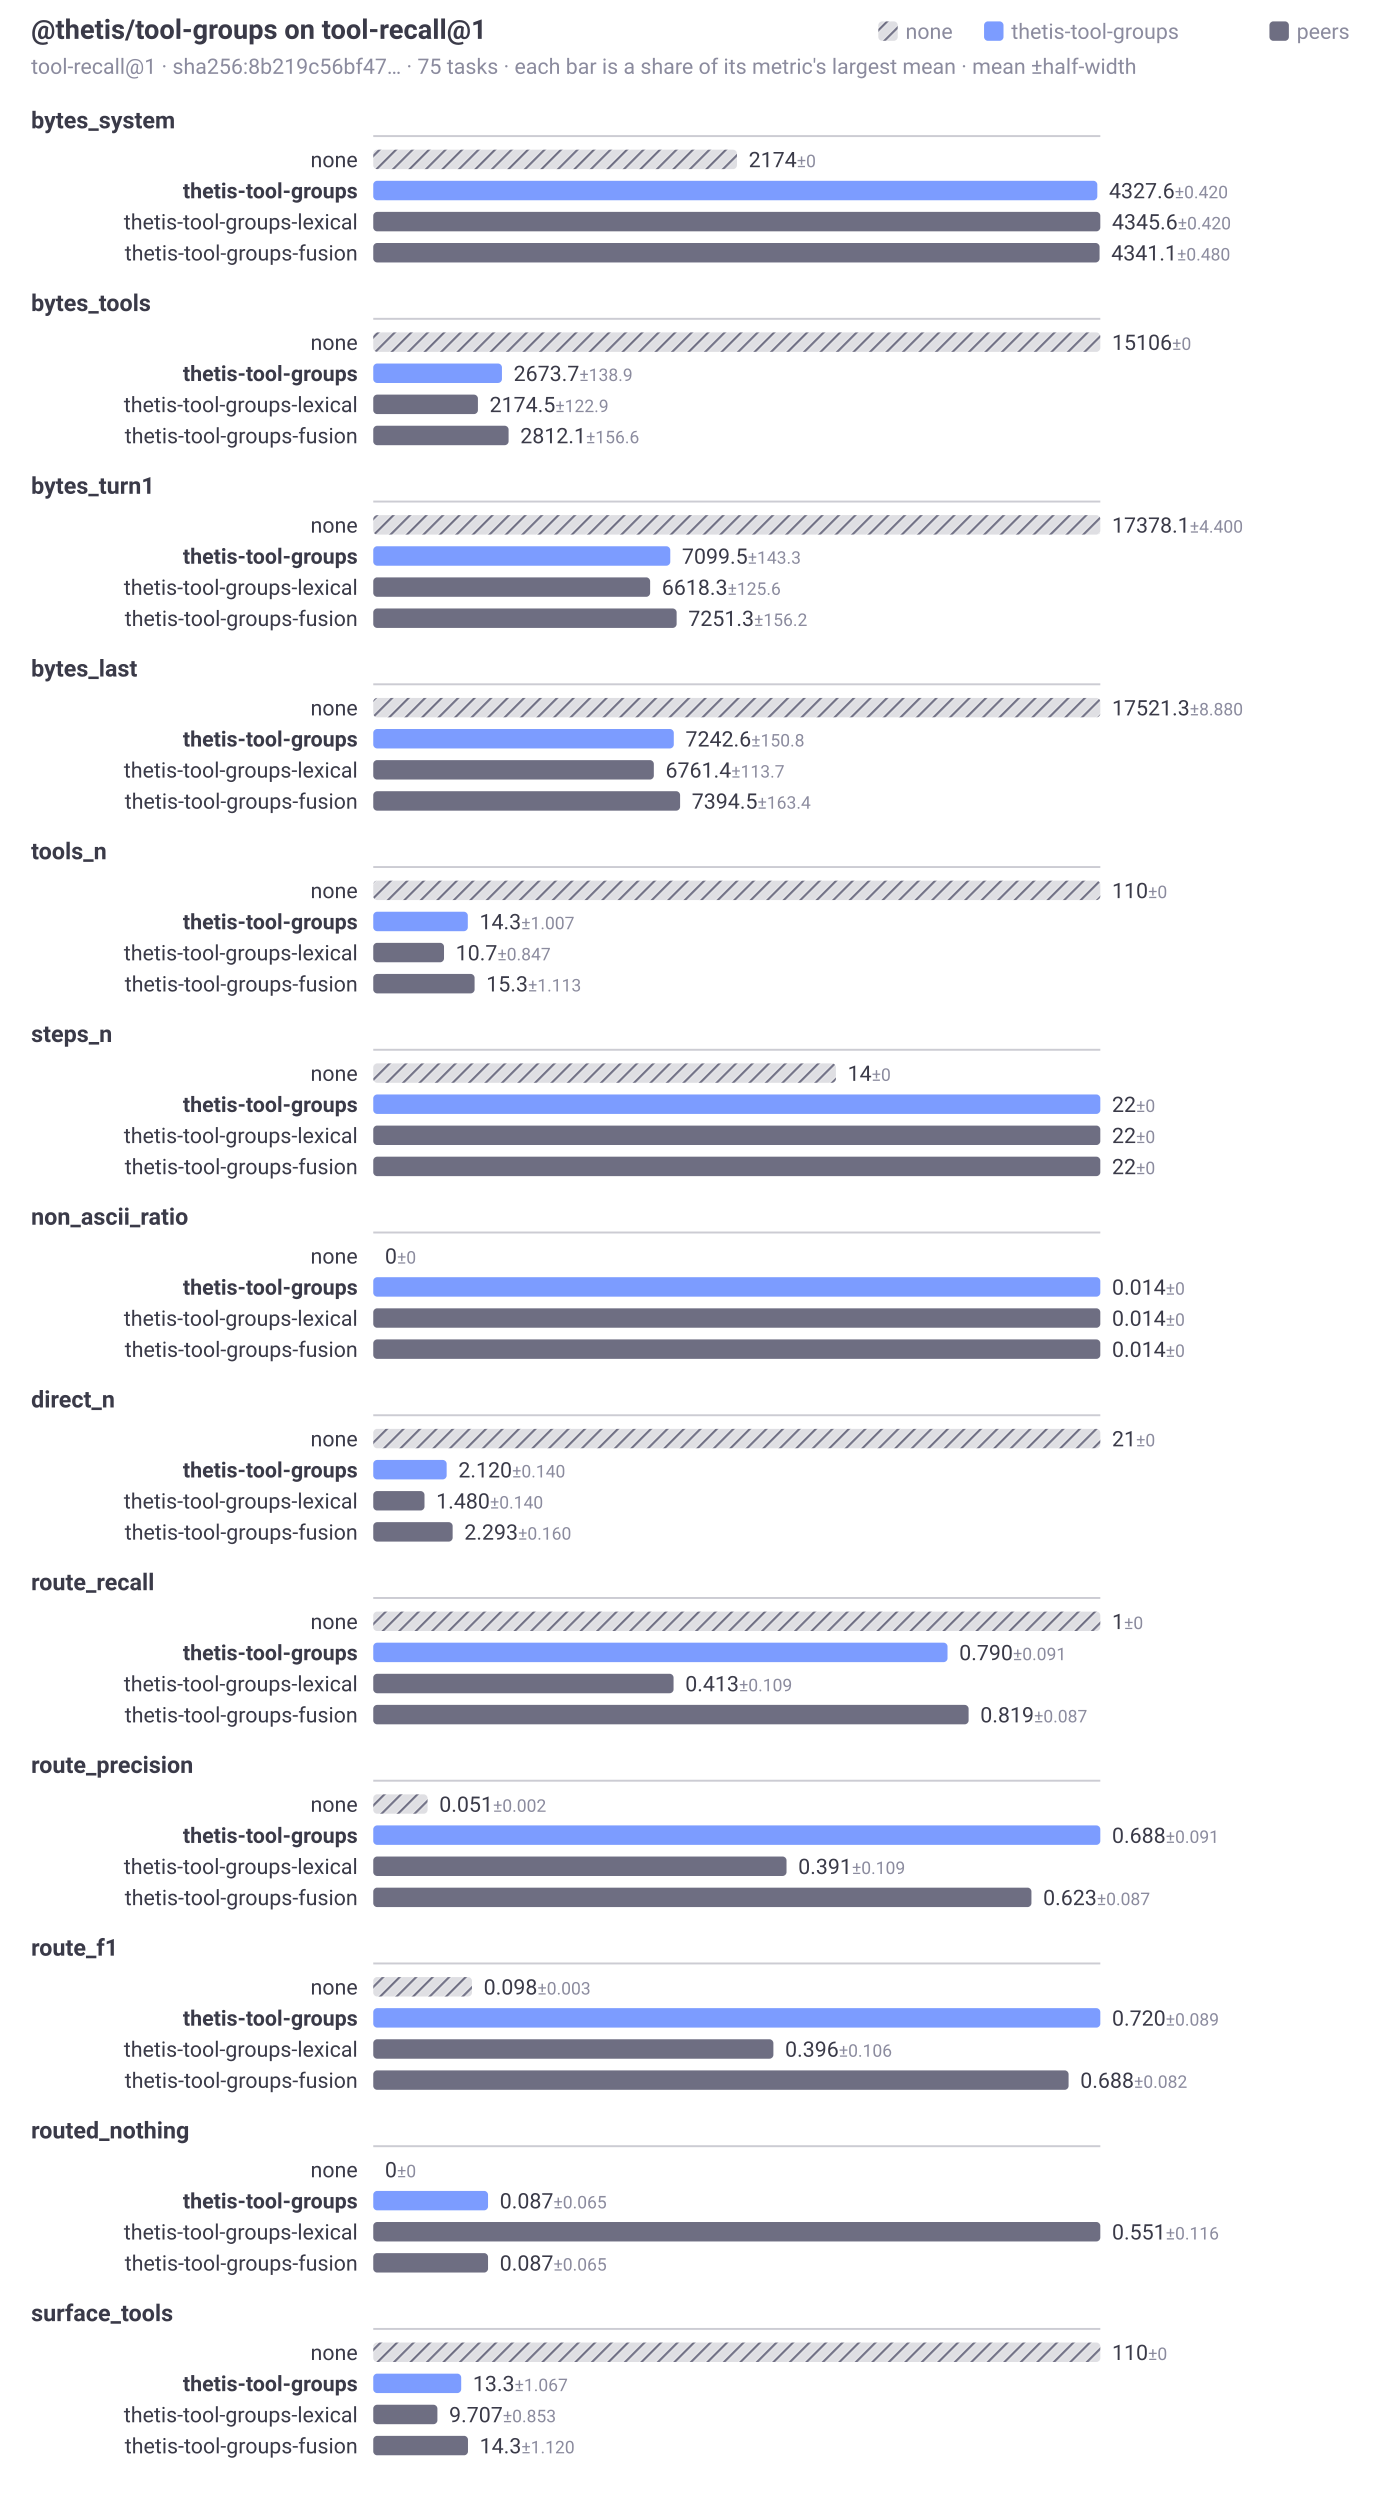
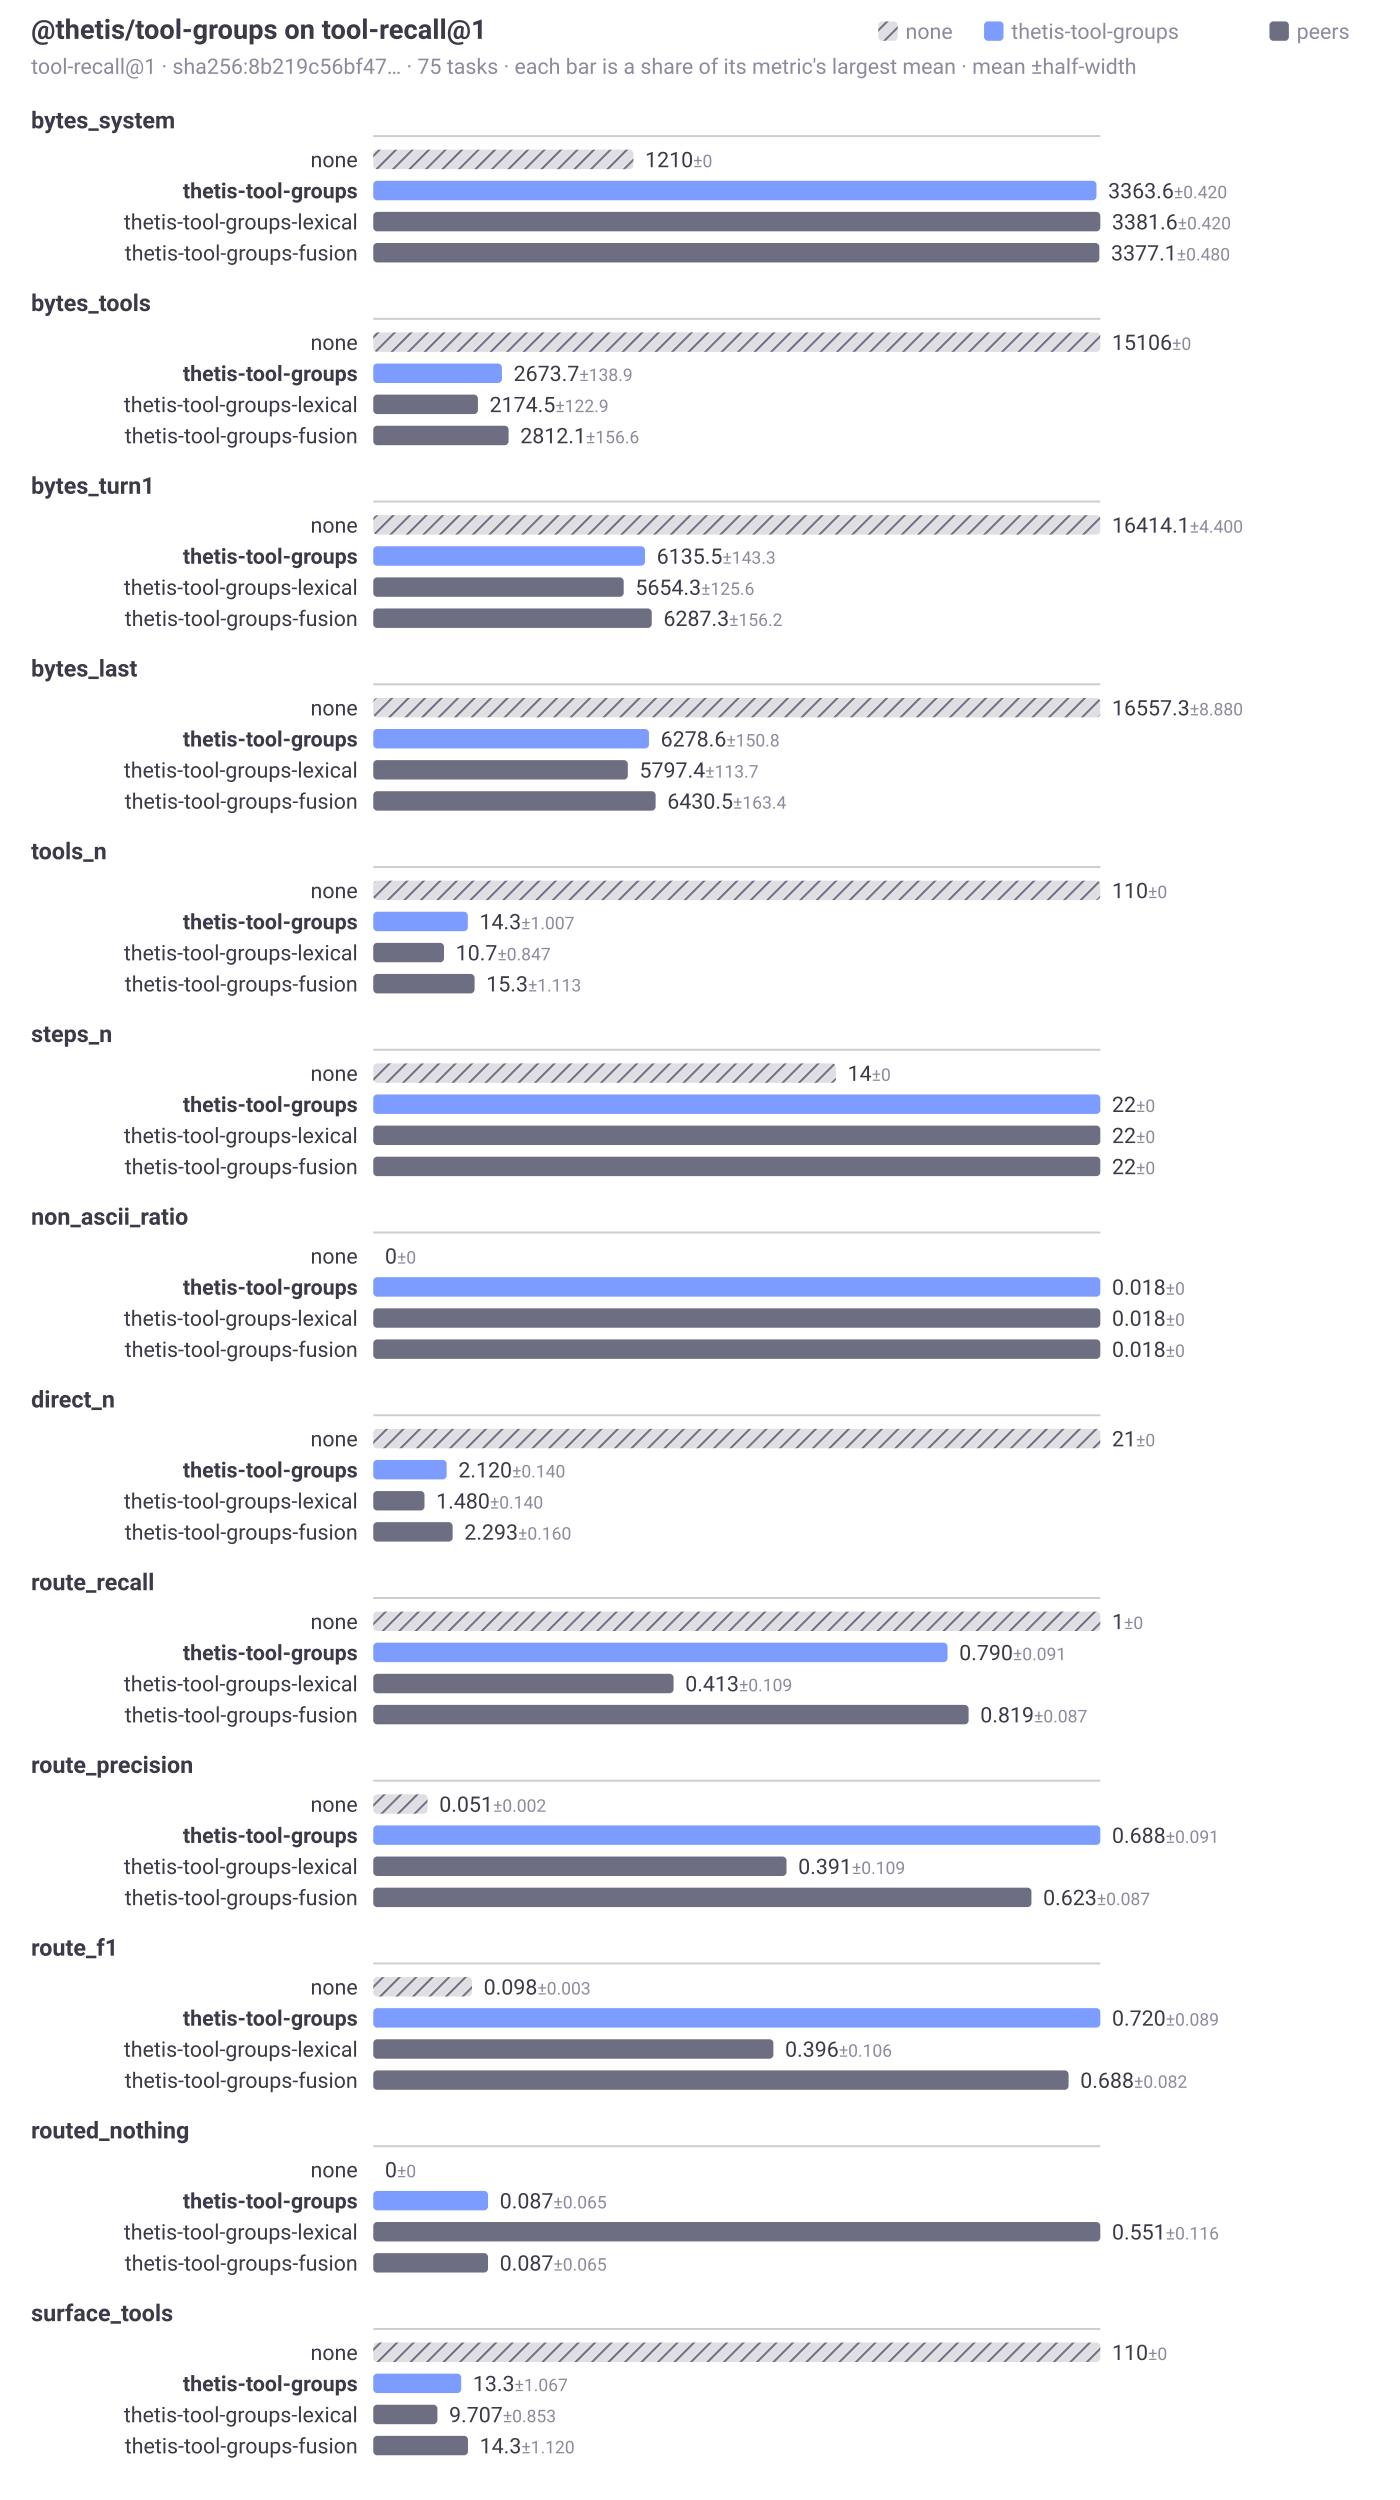
<svg xmlns="http://www.w3.org/2000/svg" width="720" height="1286" viewBox="0 0 720 1286" role="img" aria-labelledby="t d" font-family="system-ui, -apple-system, Segoe UI, Roboto, sans-serif">
  <style>.t{fill:#3a3a48}.f{fill:#8b8b9e}@media (prefers-color-scheme:dark){.t{fill:#d2d2dc}.f{fill:#9a9aae}}</style>
  <defs>
    <pattern id="hatch" width="6" height="6" patternUnits="userSpaceOnUse" patternTransform="rotate(45)">
      <rect width="6" height="6" fill="#6e6e82" fill-opacity="0.22" />
      <line x1="0" y1="0" x2="0" y2="6" stroke="#6e6e82" stroke-width="2" />
    </pattern>
  </defs>
  <text class="t" x="16" y="20" font-size="14" font-weight="600">@thetis/tool-groups on tool-recall@1</text>
  <text class="f" x="16" y="38" font-size="11">tool-recall@1 · sha256:8b219c56bf47… · 75 tasks · each bar is a share of its metric's largest mean · mean ±half-width</text>
  <rect x="653" y="11" width="10" height="10" rx="2" fill="#6e6e82" />
  <text class="f" x="667" y="20" font-size="11">peers</text>
  <rect x="506.2" y="11" width="10" height="10" rx="2" fill="#7c9cff" />
  <text class="f" x="520.2" y="20" font-size="11">thetis-tool-groups</text>
  <rect x="451.8" y="11" width="10" height="10" rx="2" fill="url(#hatch)" />
  <text class="f" x="465.8" y="20" font-size="11">none</text>
  <text class="t" x="16" y="66" font-size="12" font-weight="600">bytes_system</text>
  <line x1="192" y1="70" x2="566" y2="70" stroke="#6e6e82" stroke-opacity="0.35" stroke-width="1" />
  <text class="t" x="184" y="86" font-size="11" text-anchor="end">none</text>
-   <rect x="192" y="77" width="187.1" height="10" rx="2" fill="url(#hatch)" />
-   <text class="t" x="385.1" y="86" font-size="11">2174<tspan class="f" font-size="9"> ±0</tspan>
+   <rect x="192" y="77" width="133.83" height="10" rx="2" fill="url(#hatch)" />
+   <text class="t" x="331.83" y="86" font-size="11">1210<tspan class="f" font-size="9"> ±0</tspan>
  </text>
  <text class="t" x="184" y="102" font-size="11" text-anchor="end" font-weight="600">thetis-tool-groups</text>
-   <rect x="192" y="93" width="372.46" height="10" rx="2" fill="#7c9cff" />
-   <text class="t" x="570.46" y="102" font-size="11">4327.6<tspan class="f" font-size="9"> ±0.420</tspan>
+   <rect x="192" y="93" width="372.02" height="10" rx="2" fill="#7c9cff" />
+   <text class="t" x="570.02" y="102" font-size="11">3363.6<tspan class="f" font-size="9"> ±0.420</tspan>
  </text>
  <text class="t" x="184" y="118" font-size="11" text-anchor="end">thetis-tool-groups-lexical</text>
  <rect x="192" y="109" width="374" height="10" rx="2" fill="#6e6e82" />
-   <text class="t" x="572" y="118" font-size="11">4345.6<tspan class="f" font-size="9"> ±0.420</tspan>
+   <text class="t" x="572" y="118" font-size="11">3381.6<tspan class="f" font-size="9"> ±0.420</tspan>
  </text>
  <text class="t" x="184" y="134" font-size="11" text-anchor="end">thetis-tool-groups-fusion</text>
-   <rect x="192" y="125" width="373.62" height="10" rx="2" fill="#6e6e82" />
-   <text class="t" x="571.62" y="134" font-size="11">4341.1<tspan class="f" font-size="9"> ±0.480</tspan>
+   <rect x="192" y="125" width="373.51" height="10" rx="2" fill="#6e6e82" />
+   <text class="t" x="571.51" y="134" font-size="11">3377.1<tspan class="f" font-size="9"> ±0.480</tspan>
  </text>
  <text class="t" x="16" y="160" font-size="12" font-weight="600">bytes_tools</text>
  <line x1="192" y1="164" x2="566" y2="164" stroke="#6e6e82" stroke-opacity="0.35" stroke-width="1" />
  <text class="t" x="184" y="180" font-size="11" text-anchor="end">none</text>
  <rect x="192" y="171" width="374" height="10" rx="2" fill="url(#hatch)" />
  <text class="t" x="572" y="180" font-size="11">15106<tspan class="f" font-size="9"> ±0</tspan>
  </text>
  <text class="t" x="184" y="196" font-size="11" text-anchor="end" font-weight="600">thetis-tool-groups</text>
  <rect x="192" y="187" width="66.2" height="10" rx="2" fill="#7c9cff" />
  <text class="t" x="264.2" y="196" font-size="11">2673.7<tspan class="f" font-size="9"> ±138.9</tspan>
  </text>
  <text class="t" x="184" y="212" font-size="11" text-anchor="end">thetis-tool-groups-lexical</text>
  <rect x="192" y="203" width="53.84" height="10" rx="2" fill="#6e6e82" />
  <text class="t" x="251.84" y="212" font-size="11">2174.5<tspan class="f" font-size="9"> ±122.9</tspan>
  </text>
  <text class="t" x="184" y="228" font-size="11" text-anchor="end">thetis-tool-groups-fusion</text>
  <rect x="192" y="219" width="69.62" height="10" rx="2" fill="#6e6e82" />
  <text class="t" x="267.62" y="228" font-size="11">2812.1<tspan class="f" font-size="9"> ±156.6</tspan>
  </text>
  <text class="t" x="16" y="254" font-size="12" font-weight="600">bytes_turn1</text>
  <line x1="192" y1="258" x2="566" y2="258" stroke="#6e6e82" stroke-opacity="0.35" stroke-width="1" />
  <text class="t" x="184" y="274" font-size="11" text-anchor="end">none</text>
  <rect x="192" y="265" width="374" height="10" rx="2" fill="url(#hatch)" />
-   <text class="t" x="572" y="274" font-size="11">17378.1<tspan class="f" font-size="9"> ±4.400</tspan>
+   <text class="t" x="572" y="274" font-size="11">16414.1<tspan class="f" font-size="9"> ±4.400</tspan>
  </text>
  <text class="t" x="184" y="290" font-size="11" text-anchor="end" font-weight="600">thetis-tool-groups</text>
-   <rect x="192" y="281" width="152.79" height="10" rx="2" fill="#7c9cff" />
-   <text class="t" x="350.79" y="290" font-size="11">7099.5<tspan class="f" font-size="9"> ±143.3</tspan>
+   <rect x="192" y="281" width="139.8" height="10" rx="2" fill="#7c9cff" />
+   <text class="t" x="337.8" y="290" font-size="11">6135.5<tspan class="f" font-size="9"> ±143.3</tspan>
  </text>
  <text class="t" x="184" y="306" font-size="11" text-anchor="end">thetis-tool-groups-lexical</text>
-   <rect x="192" y="297" width="142.43" height="10" rx="2" fill="#6e6e82" />
-   <text class="t" x="340.43" y="306" font-size="11">6618.3<tspan class="f" font-size="9"> ±125.6</tspan>
+   <rect x="192" y="297" width="128.83" height="10" rx="2" fill="#6e6e82" />
+   <text class="t" x="326.83" y="306" font-size="11">5654.3<tspan class="f" font-size="9"> ±125.6</tspan>
  </text>
  <text class="t" x="184" y="322" font-size="11" text-anchor="end">thetis-tool-groups-fusion</text>
-   <rect x="192" y="313" width="156.06" height="10" rx="2" fill="#6e6e82" />
-   <text class="t" x="354.06" y="322" font-size="11">7251.3<tspan class="f" font-size="9"> ±156.2</tspan>
+   <rect x="192" y="313" width="143.26" height="10" rx="2" fill="#6e6e82" />
+   <text class="t" x="341.26" y="322" font-size="11">6287.3<tspan class="f" font-size="9"> ±156.2</tspan>
  </text>
  <text class="t" x="16" y="348" font-size="12" font-weight="600">bytes_last</text>
  <line x1="192" y1="352" x2="566" y2="352" stroke="#6e6e82" stroke-opacity="0.35" stroke-width="1" />
  <text class="t" x="184" y="368" font-size="11" text-anchor="end">none</text>
  <rect x="192" y="359" width="374" height="10" rx="2" fill="url(#hatch)" />
-   <text class="t" x="572" y="368" font-size="11">17521.3<tspan class="f" font-size="9"> ±8.880</tspan>
+   <text class="t" x="572" y="368" font-size="11">16557.3<tspan class="f" font-size="9"> ±8.880</tspan>
  </text>
  <text class="t" x="184" y="384" font-size="11" text-anchor="end" font-weight="600">thetis-tool-groups</text>
-   <rect x="192" y="375" width="154.6" height="10" rx="2" fill="#7c9cff" />
-   <text class="t" x="352.6" y="384" font-size="11">7242.6<tspan class="f" font-size="9"> ±150.8</tspan>
+   <rect x="192" y="375" width="141.82" height="10" rx="2" fill="#7c9cff" />
+   <text class="t" x="339.82" y="384" font-size="11">6278.6<tspan class="f" font-size="9"> ±150.8</tspan>
  </text>
  <text class="t" x="184" y="400" font-size="11" text-anchor="end">thetis-tool-groups-lexical</text>
-   <rect x="192" y="391" width="144.33" height="10" rx="2" fill="#6e6e82" />
-   <text class="t" x="342.33" y="400" font-size="11">6761.4<tspan class="f" font-size="9"> ±113.7</tspan>
+   <rect x="192" y="391" width="130.95" height="10" rx="2" fill="#6e6e82" />
+   <text class="t" x="328.95" y="400" font-size="11">5797.4<tspan class="f" font-size="9"> ±113.7</tspan>
  </text>
  <text class="t" x="184" y="416" font-size="11" text-anchor="end">thetis-tool-groups-fusion</text>
-   <rect x="192" y="407" width="157.84" height="10" rx="2" fill="#6e6e82" />
-   <text class="t" x="355.84" y="416" font-size="11">7394.5<tspan class="f" font-size="9"> ±163.4</tspan>
+   <rect x="192" y="407" width="145.25" height="10" rx="2" fill="#6e6e82" />
+   <text class="t" x="343.25" y="416" font-size="11">6430.5<tspan class="f" font-size="9"> ±163.4</tspan>
  </text>
  <text class="t" x="16" y="442" font-size="12" font-weight="600">tools_n</text>
  <line x1="192" y1="446" x2="566" y2="446" stroke="#6e6e82" stroke-opacity="0.35" stroke-width="1" />
  <text class="t" x="184" y="462" font-size="11" text-anchor="end">none</text>
  <rect x="192" y="453" width="374" height="10" rx="2" fill="url(#hatch)" />
  <text class="t" x="572" y="462" font-size="11">110<tspan class="f" font-size="9"> ±0</tspan>
  </text>
  <text class="t" x="184" y="478" font-size="11" text-anchor="end" font-weight="600">thetis-tool-groups</text>
  <rect x="192" y="469" width="48.64" height="10" rx="2" fill="#7c9cff" />
  <text class="t" x="246.64" y="478" font-size="11">14.3<tspan class="f" font-size="9"> ±1.007</tspan>
  </text>
  <text class="t" x="184" y="494" font-size="11" text-anchor="end">thetis-tool-groups-lexical</text>
  <rect x="192" y="485" width="36.4" height="10" rx="2" fill="#6e6e82" />
  <text class="t" x="234.4" y="494" font-size="11">10.7<tspan class="f" font-size="9"> ±0.847</tspan>
  </text>
  <text class="t" x="184" y="510" font-size="11" text-anchor="end">thetis-tool-groups-fusion</text>
  <rect x="192" y="501" width="52.13" height="10" rx="2" fill="#6e6e82" />
  <text class="t" x="250.13" y="510" font-size="11">15.3<tspan class="f" font-size="9"> ±1.113</tspan>
  </text>
  <text class="t" x="16" y="536" font-size="12" font-weight="600">steps_n</text>
  <line x1="192" y1="540" x2="566" y2="540" stroke="#6e6e82" stroke-opacity="0.35" stroke-width="1" />
  <text class="t" x="184" y="556" font-size="11" text-anchor="end">none</text>
  <rect x="192" y="547" width="238" height="10" rx="2" fill="url(#hatch)" />
  <text class="t" x="436" y="556" font-size="11">14<tspan class="f" font-size="9"> ±0</tspan>
  </text>
  <text class="t" x="184" y="572" font-size="11" text-anchor="end" font-weight="600">thetis-tool-groups</text>
  <rect x="192" y="563" width="374" height="10" rx="2" fill="#7c9cff" />
  <text class="t" x="572" y="572" font-size="11">22<tspan class="f" font-size="9"> ±0</tspan>
  </text>
  <text class="t" x="184" y="588" font-size="11" text-anchor="end">thetis-tool-groups-lexical</text>
  <rect x="192" y="579" width="374" height="10" rx="2" fill="#6e6e82" />
  <text class="t" x="572" y="588" font-size="11">22<tspan class="f" font-size="9"> ±0</tspan>
  </text>
  <text class="t" x="184" y="604" font-size="11" text-anchor="end">thetis-tool-groups-fusion</text>
  <rect x="192" y="595" width="374" height="10" rx="2" fill="#6e6e82" />
  <text class="t" x="572" y="604" font-size="11">22<tspan class="f" font-size="9"> ±0</tspan>
  </text>
  <text class="t" x="16" y="630" font-size="12" font-weight="600">non_ascii_ratio</text>
  <line x1="192" y1="634" x2="566" y2="634" stroke="#6e6e82" stroke-opacity="0.35" stroke-width="1" />
  <text class="t" x="184" y="650" font-size="11" text-anchor="end">none</text>
  <rect x="192" y="641" width="0" height="10" rx="2" fill="url(#hatch)" />
  <text class="t" x="198" y="650" font-size="11">0<tspan class="f" font-size="9"> ±0</tspan>
  </text>
  <text class="t" x="184" y="666" font-size="11" text-anchor="end" font-weight="600">thetis-tool-groups</text>
  <rect x="192" y="657" width="374" height="10" rx="2" fill="#7c9cff" />
-   <text class="t" x="572" y="666" font-size="11">0.014<tspan class="f" font-size="9"> ±0</tspan>
+   <text class="t" x="572" y="666" font-size="11">0.018<tspan class="f" font-size="9"> ±0</tspan>
  </text>
  <text class="t" x="184" y="682" font-size="11" text-anchor="end">thetis-tool-groups-lexical</text>
  <rect x="192" y="673" width="374" height="10" rx="2" fill="#6e6e82" />
-   <text class="t" x="572" y="682" font-size="11">0.014<tspan class="f" font-size="9"> ±0</tspan>
+   <text class="t" x="572" y="682" font-size="11">0.018<tspan class="f" font-size="9"> ±0</tspan>
  </text>
  <text class="t" x="184" y="698" font-size="11" text-anchor="end">thetis-tool-groups-fusion</text>
  <rect x="192" y="689" width="374" height="10" rx="2" fill="#6e6e82" />
-   <text class="t" x="572" y="698" font-size="11">0.014<tspan class="f" font-size="9"> ±0</tspan>
+   <text class="t" x="572" y="698" font-size="11">0.018<tspan class="f" font-size="9"> ±0</tspan>
  </text>
  <text class="t" x="16" y="724" font-size="12" font-weight="600">direct_n</text>
  <line x1="192" y1="728" x2="566" y2="728" stroke="#6e6e82" stroke-opacity="0.35" stroke-width="1" />
  <text class="t" x="184" y="744" font-size="11" text-anchor="end">none</text>
  <rect x="192" y="735" width="374" height="10" rx="2" fill="url(#hatch)" />
  <text class="t" x="572" y="744" font-size="11">21<tspan class="f" font-size="9"> ±0</tspan>
  </text>
  <text class="t" x="184" y="760" font-size="11" text-anchor="end" font-weight="600">thetis-tool-groups</text>
  <rect x="192" y="751" width="37.76" height="10" rx="2" fill="#7c9cff" />
  <text class="t" x="235.76" y="760" font-size="11">2.120<tspan class="f" font-size="9"> ±0.140</tspan>
  </text>
  <text class="t" x="184" y="776" font-size="11" text-anchor="end">thetis-tool-groups-lexical</text>
  <rect x="192" y="767" width="26.36" height="10" rx="2" fill="#6e6e82" />
  <text class="t" x="224.36" y="776" font-size="11">1.480<tspan class="f" font-size="9"> ±0.140</tspan>
  </text>
  <text class="t" x="184" y="792" font-size="11" text-anchor="end">thetis-tool-groups-fusion</text>
  <rect x="192" y="783" width="40.84" height="10" rx="2" fill="#6e6e82" />
  <text class="t" x="238.84" y="792" font-size="11">2.293<tspan class="f" font-size="9"> ±0.160</tspan>
  </text>
  <text class="t" x="16" y="818" font-size="12" font-weight="600">route_recall</text>
  <line x1="192" y1="822" x2="566" y2="822" stroke="#6e6e82" stroke-opacity="0.35" stroke-width="1" />
  <text class="t" x="184" y="838" font-size="11" text-anchor="end">none</text>
  <rect x="192" y="829" width="374" height="10" rx="2" fill="url(#hatch)" />
  <text class="t" x="572" y="838" font-size="11">1<tspan class="f" font-size="9"> ±0</tspan>
  </text>
  <text class="t" x="184" y="854" font-size="11" text-anchor="end" font-weight="600">thetis-tool-groups</text>
  <rect x="192" y="845" width="295.41" height="10" rx="2" fill="#7c9cff" />
  <text class="t" x="493.41" y="854" font-size="11">0.790<tspan class="f" font-size="9"> ±0.091</tspan>
  </text>
  <text class="t" x="184" y="870" font-size="11" text-anchor="end">thetis-tool-groups-lexical</text>
  <rect x="192" y="861" width="154.48" height="10" rx="2" fill="#6e6e82" />
  <text class="t" x="352.48" y="870" font-size="11">0.413<tspan class="f" font-size="9"> ±0.109</tspan>
  </text>
  <text class="t" x="184" y="886" font-size="11" text-anchor="end">thetis-tool-groups-fusion</text>
  <rect x="192" y="877" width="306.25" height="10" rx="2" fill="#6e6e82" />
  <text class="t" x="504.25" y="886" font-size="11">0.819<tspan class="f" font-size="9"> ±0.087</tspan>
  </text>
  <text class="t" x="16" y="912" font-size="12" font-weight="600">route_precision</text>
  <line x1="192" y1="916" x2="566" y2="916" stroke="#6e6e82" stroke-opacity="0.35" stroke-width="1" />
  <text class="t" x="184" y="932" font-size="11" text-anchor="end">none</text>
  <rect x="192" y="923" width="27.95" height="10" rx="2" fill="url(#hatch)" />
  <text class="t" x="225.95" y="932" font-size="11">0.051<tspan class="f" font-size="9"> ±0.002</tspan>
  </text>
  <text class="t" x="184" y="948" font-size="11" text-anchor="end" font-weight="600">thetis-tool-groups</text>
  <rect x="192" y="939" width="374" height="10" rx="2" fill="#7c9cff" />
  <text class="t" x="572" y="948" font-size="11">0.688<tspan class="f" font-size="9"> ±0.091</tspan>
  </text>
  <text class="t" x="184" y="964" font-size="11" text-anchor="end">thetis-tool-groups-lexical</text>
  <rect x="192" y="955" width="212.59" height="10" rx="2" fill="#6e6e82" />
  <text class="t" x="410.59" y="964" font-size="11">0.391<tspan class="f" font-size="9"> ±0.109</tspan>
  </text>
  <text class="t" x="184" y="980" font-size="11" text-anchor="end">thetis-tool-groups-fusion</text>
  <rect x="192" y="971" width="338.57" height="10" rx="2" fill="#6e6e82" />
  <text class="t" x="536.57" y="980" font-size="11">0.623<tspan class="f" font-size="9"> ±0.087</tspan>
  </text>
  <text class="t" x="16" y="1006" font-size="12" font-weight="600">route_f1</text>
  <line x1="192" y1="1010" x2="566" y2="1010" stroke="#6e6e82" stroke-opacity="0.35" stroke-width="1" />
  <text class="t" x="184" y="1026" font-size="11" text-anchor="end">none</text>
  <rect x="192" y="1017" width="50.79" height="10" rx="2" fill="url(#hatch)" />
  <text class="t" x="248.79" y="1026" font-size="11">0.098<tspan class="f" font-size="9"> ±0.003</tspan>
  </text>
  <text class="t" x="184" y="1042" font-size="11" text-anchor="end" font-weight="600">thetis-tool-groups</text>
  <rect x="192" y="1033" width="374" height="10" rx="2" fill="#7c9cff" />
  <text class="t" x="572" y="1042" font-size="11">0.720<tspan class="f" font-size="9"> ±0.089</tspan>
  </text>
  <text class="t" x="184" y="1058" font-size="11" text-anchor="end">thetis-tool-groups-lexical</text>
  <rect x="192" y="1049" width="205.83" height="10" rx="2" fill="#6e6e82" />
  <text class="t" x="403.83" y="1058" font-size="11">0.396<tspan class="f" font-size="9"> ±0.106</tspan>
  </text>
  <text class="t" x="184" y="1074" font-size="11" text-anchor="end">thetis-tool-groups-fusion</text>
  <rect x="192" y="1065" width="357.68" height="10" rx="2" fill="#6e6e82" />
  <text class="t" x="555.68" y="1074" font-size="11">0.688<tspan class="f" font-size="9"> ±0.082</tspan>
  </text>
  <text class="t" x="16" y="1100" font-size="12" font-weight="600">routed_nothing</text>
  <line x1="192" y1="1104" x2="566" y2="1104" stroke="#6e6e82" stroke-opacity="0.35" stroke-width="1" />
  <text class="t" x="184" y="1120" font-size="11" text-anchor="end">none</text>
  <rect x="192" y="1111" width="0" height="10" rx="2" fill="url(#hatch)" />
  <text class="t" x="198" y="1120" font-size="11">0<tspan class="f" font-size="9"> ±0</tspan>
  </text>
  <text class="t" x="184" y="1136" font-size="11" text-anchor="end" font-weight="600">thetis-tool-groups</text>
  <rect x="192" y="1127" width="59.05" height="10" rx="2" fill="#7c9cff" />
  <text class="t" x="257.05" y="1136" font-size="11">0.087<tspan class="f" font-size="9"> ±0.065</tspan>
  </text>
  <text class="t" x="184" y="1152" font-size="11" text-anchor="end">thetis-tool-groups-lexical</text>
  <rect x="192" y="1143" width="374" height="10" rx="2" fill="#6e6e82" />
  <text class="t" x="572" y="1152" font-size="11">0.551<tspan class="f" font-size="9"> ±0.116</tspan>
  </text>
  <text class="t" x="184" y="1168" font-size="11" text-anchor="end">thetis-tool-groups-fusion</text>
  <rect x="192" y="1159" width="59.05" height="10" rx="2" fill="#6e6e82" />
  <text class="t" x="257.05" y="1168" font-size="11">0.087<tspan class="f" font-size="9"> ±0.065</tspan>
  </text>
  <text class="t" x="16" y="1194" font-size="12" font-weight="600">surface_tools</text>
  <line x1="192" y1="1198" x2="566" y2="1198" stroke="#6e6e82" stroke-opacity="0.35" stroke-width="1" />
  <text class="t" x="184" y="1214" font-size="11" text-anchor="end">none</text>
  <rect x="192" y="1205" width="374" height="10" rx="2" fill="url(#hatch)" />
  <text class="t" x="572" y="1214" font-size="11">110<tspan class="f" font-size="9"> ±0</tspan>
  </text>
  <text class="t" x="184" y="1230" font-size="11" text-anchor="end" font-weight="600">thetis-tool-groups</text>
  <rect x="192" y="1221" width="45.24" height="10" rx="2" fill="#7c9cff" />
  <text class="t" x="243.24" y="1230" font-size="11">13.3<tspan class="f" font-size="9"> ±1.067</tspan>
  </text>
  <text class="t" x="184" y="1246" font-size="11" text-anchor="end">thetis-tool-groups-lexical</text>
  <rect x="192" y="1237" width="33" height="10" rx="2" fill="#6e6e82" />
  <text class="t" x="231" y="1246" font-size="11">9.707<tspan class="f" font-size="9"> ±0.853</tspan>
  </text>
  <text class="t" x="184" y="1262" font-size="11" text-anchor="end">thetis-tool-groups-fusion</text>
  <rect x="192" y="1253" width="48.73" height="10" rx="2" fill="#6e6e82" />
  <text class="t" x="246.73" y="1262" font-size="11">14.3<tspan class="f" font-size="9"> ±1.120</tspan>
  </text>
</svg>
